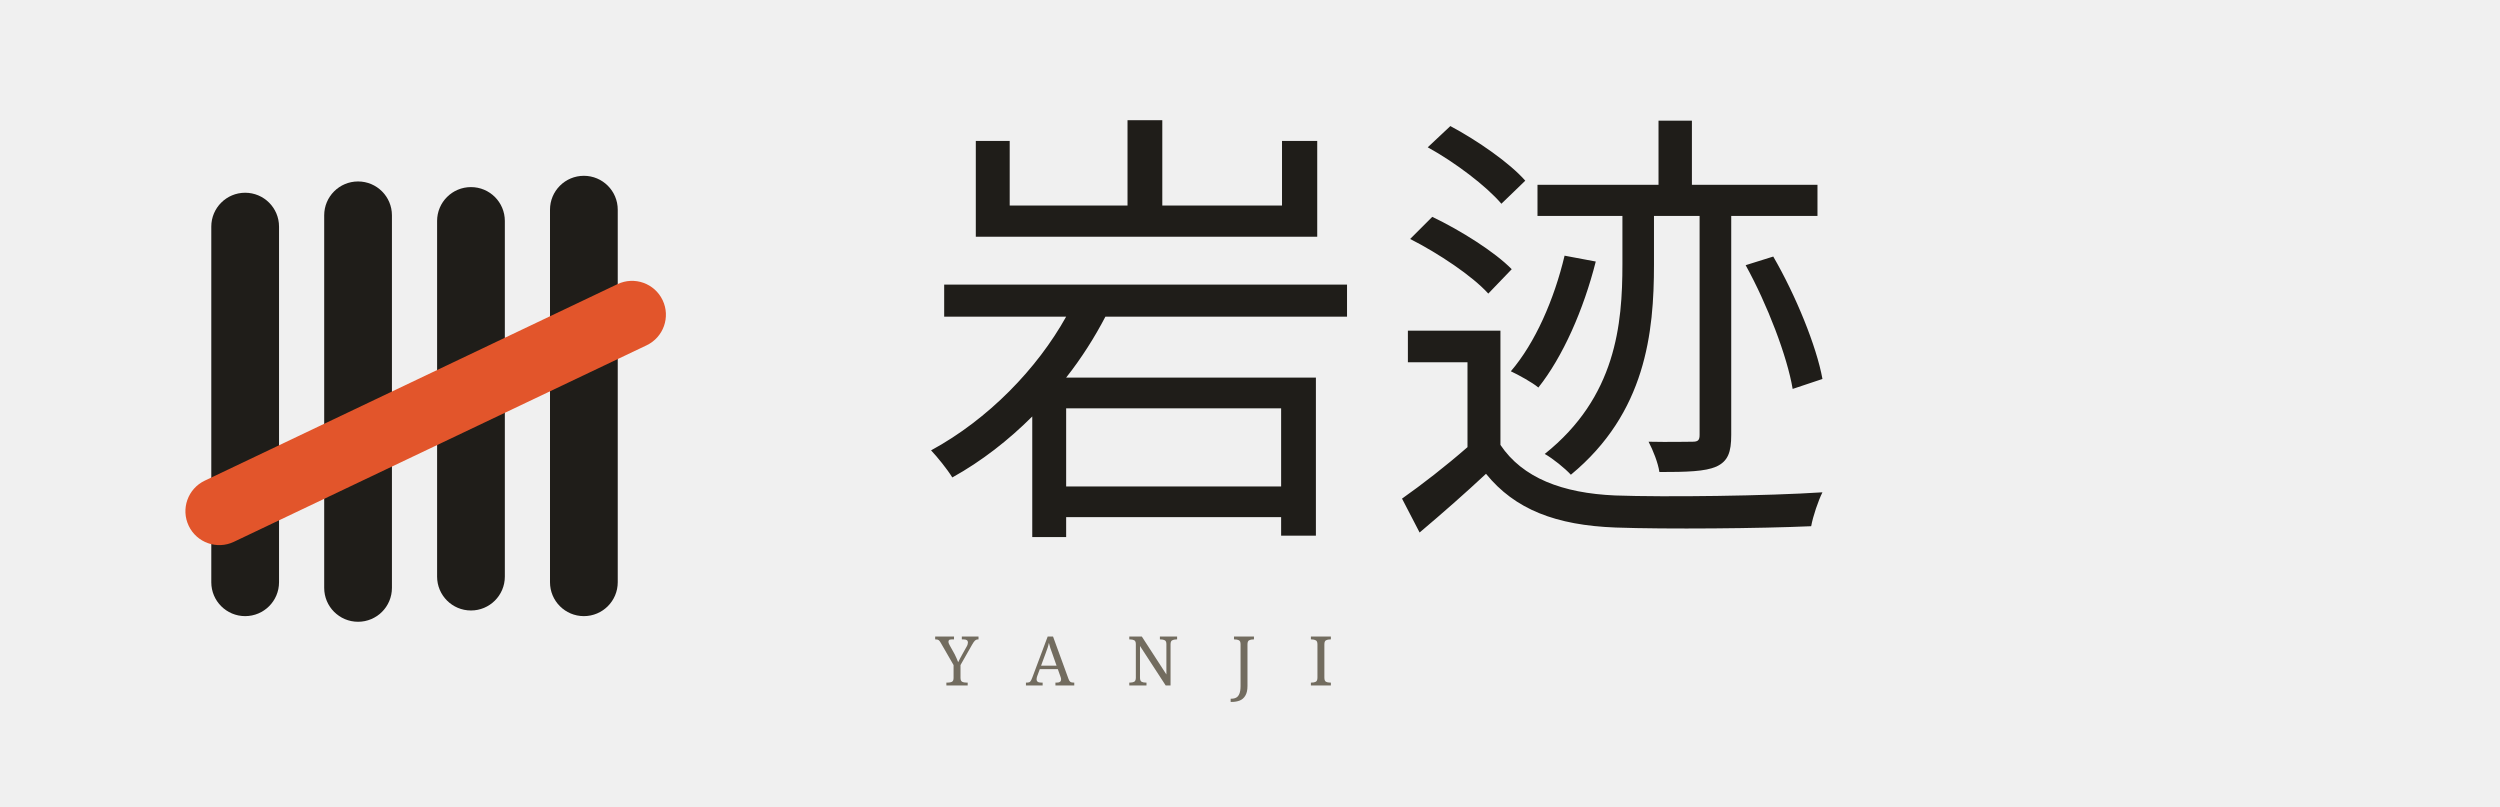
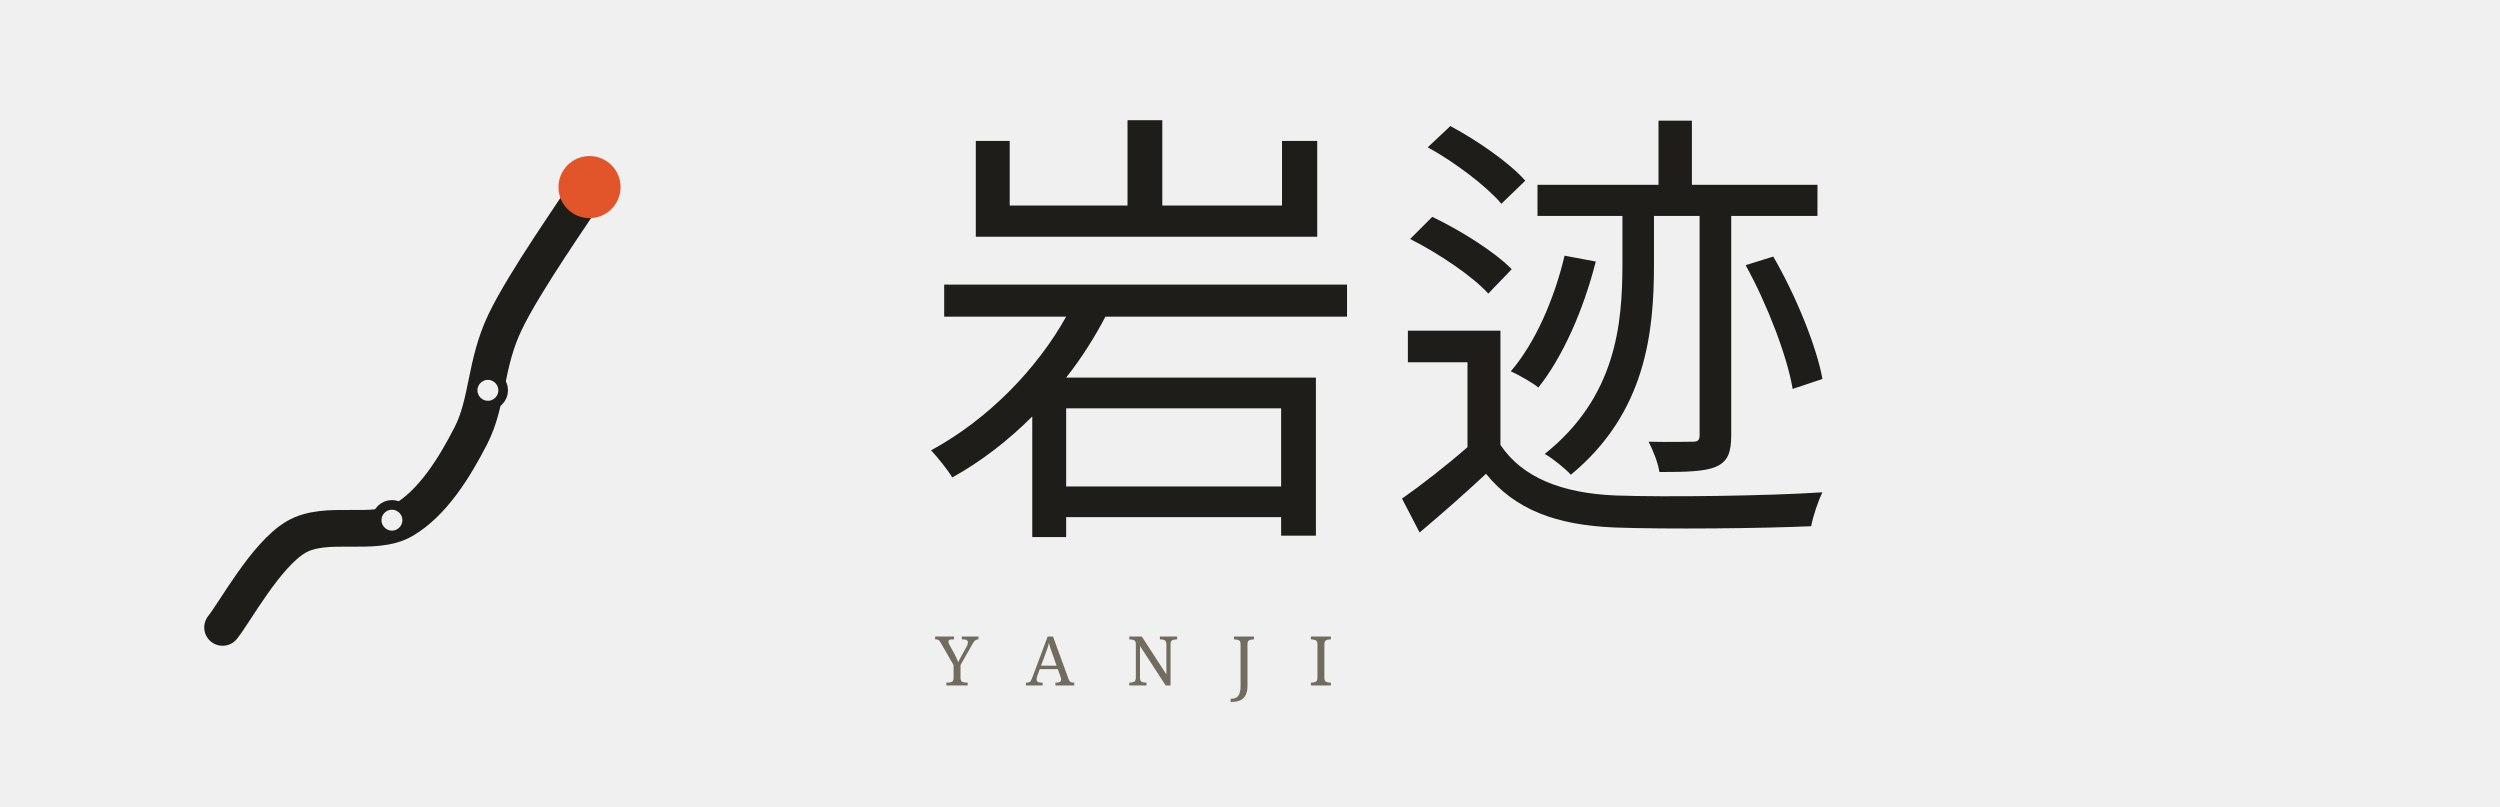
<svg xmlns="http://www.w3.org/2000/svg" width="1240" height="400" viewBox="0 0 620 200">
  <g transform="translate(16 10) scale(0.7)">
-     <rect x="52.0" y="54" width="24" height="150" rx="12.0" fill="#1F1D19" />
-     <rect x="92.0" y="50" width="24" height="156" rx="12.0" fill="#1F1D19" />
-     <rect x="132.0" y="52" width="24" height="150" rx="12.0" fill="#1F1D19" />
-     <rect x="172.0" y="48" width="24" height="156" rx="12.0" fill="#1F1D19" />
-     <rect x="44" y="160" width="185.96" height="24" rx="12" fill="#E2552B" transform="rotate(-25.46 44 172)" />
+     <defs>
+       <mask id="lh">
+         <rect width="256" height="256" fill="#fff" />
+         <circle cx="116" cy="170" r="5.4" fill="#000" />
+         <circle cx="150" cy="124" r="5.4" fill="#000" />
+       </mask>
+     </defs>
+     <g mask="url(#lh)">
+       <path d="M56.0 208.0C60.3 202.7 71.3 182.3 82.0 176.0C92.7 169.7 109.7 176.0 120.0 170.0C130.3 164.0 138.0 151.7 144.0 140.0C150.0 128.3 149.0 114.7 156.0 100.0C163.0 85.3 181.0 60.0 186.0 52.0" stroke="#1F1D19" stroke-width="13" stroke-linecap="round" fill="none" />
+     </g>
+     <circle cx="116" cy="170" r="5.4" fill="none" stroke="#1F1D19" stroke-width="3.4" />
+     <circle cx="150" cy="124" r="5.4" fill="none" stroke="#1F1D19" stroke-width="3.4" />
+     <circle cx="186" cy="52" r="11" fill="#E2552B" />
  </g>
  <text x="228" y="124" font-family="&quot;LXGW WenKai&quot;,&quot;Kaiti SC&quot;,&quot;STKaiti&quot;,serif" font-size="112" letter-spacing="4" fill="#1F1D19">岩迹</text>
  <text x="232" y="170" font-family="&quot;LXGW WenKai&quot;,&quot;Kaiti SC&quot;,&quot;STKaiti&quot;,serif" font-size="17" letter-spacing="13" fill="#726C5F">YANJI</text>
</svg>
